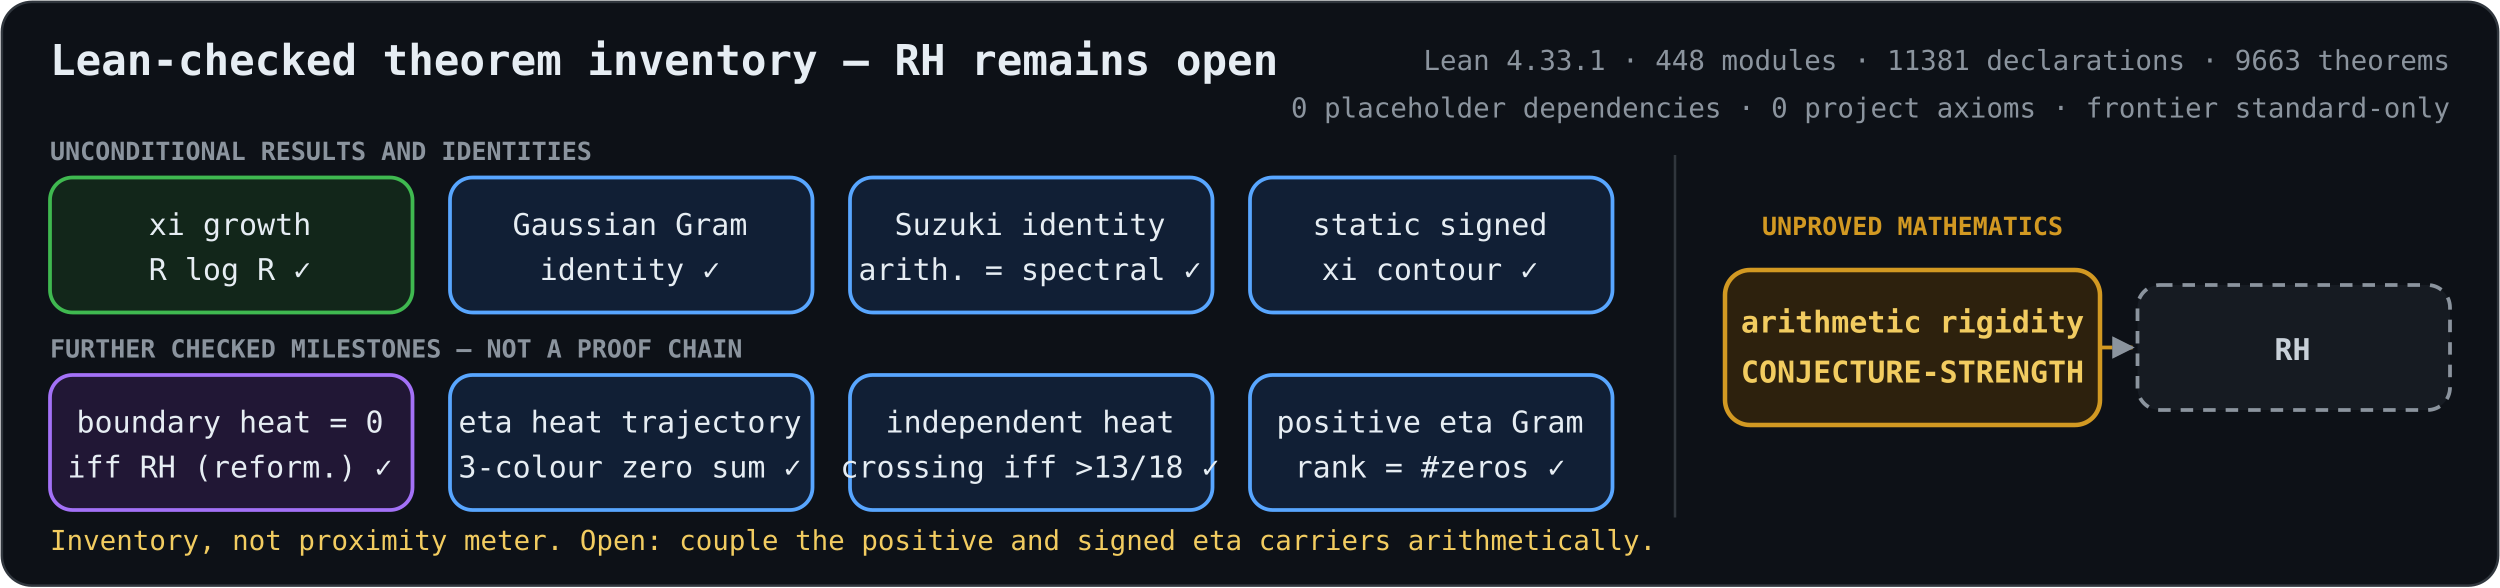
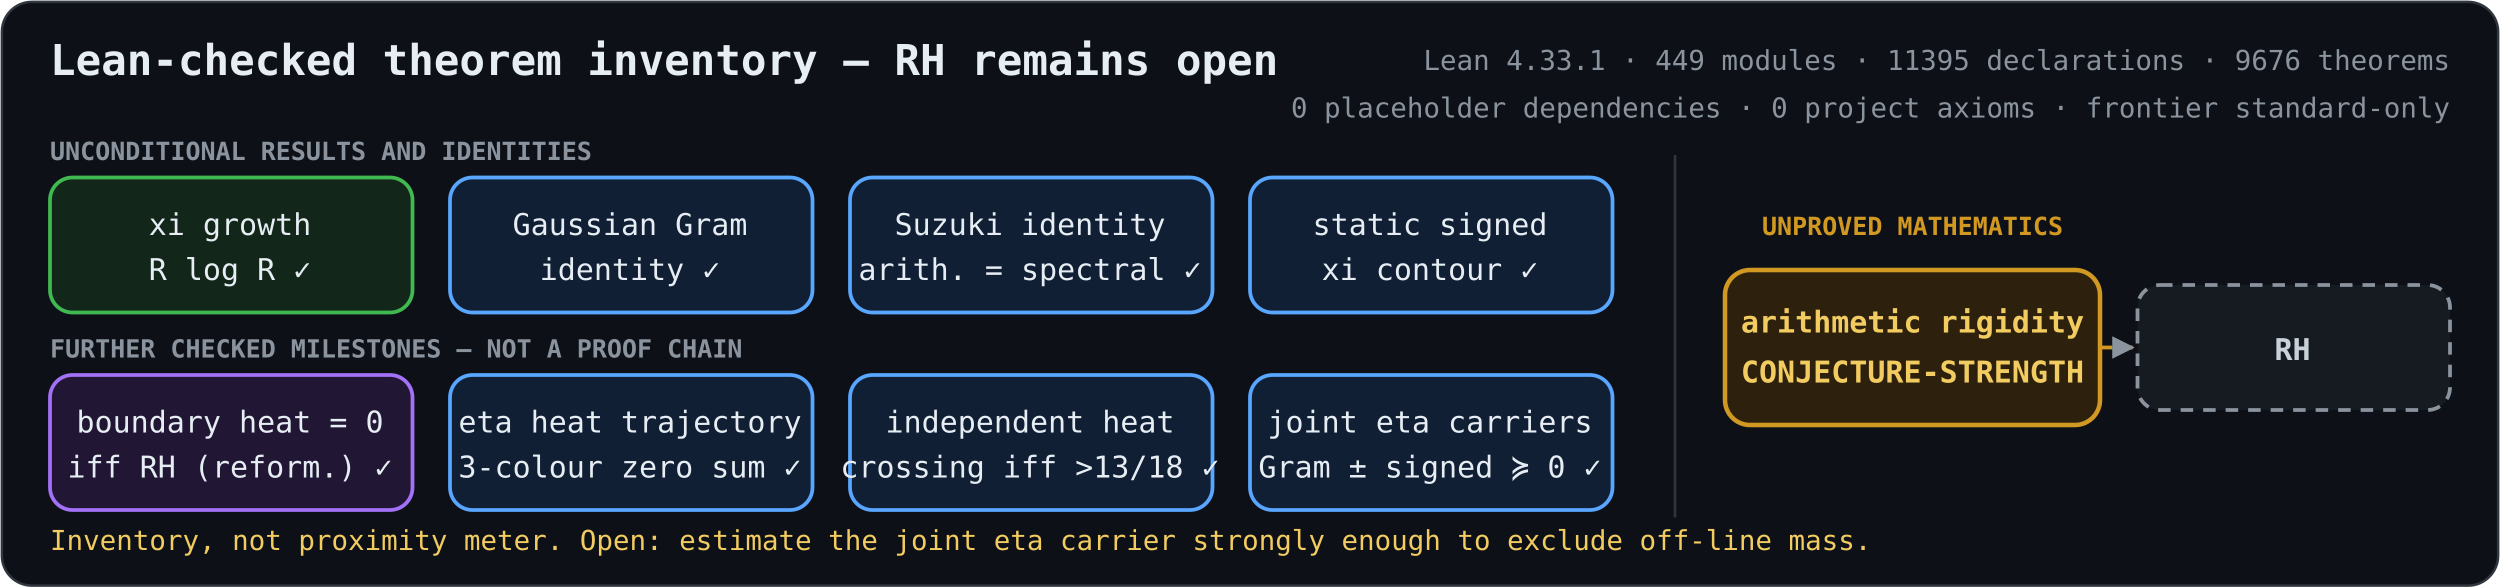
<svg xmlns="http://www.w3.org/2000/svg" role="img" aria-labelledby="title description" viewBox="0 0 1000 235">
  <defs>
    <marker id="arrow" viewBox="0 0 10 10" refX="9" refY="5" markerWidth="6" markerHeight="6" orient="auto-start-reverse">
      <path d="M 0 0 L 10 5 L 0 10 z" fill="#8b949e" />
    </marker>
    <style>
      .bg { fill: #0d1117; stroke: #30363d; }
      text { fill: #e6edf3; font-family: ui-monospace, SFMono-Regular, Menlo, Consolas, monospace; font-size: 12px; text-anchor: middle; }
      .heading { font-size: 17px; font-weight: 700; text-anchor: start; }
      .metrics { fill: #8b949e; font-size: 11px; text-anchor: end; }
      .proved rect { fill: #12261a; stroke: #3fb950; stroke-width: 1.5; }
      .proved.equivalence rect { fill: #211735; stroke: #a371f7; }
      .proved.bridge rect { fill: #111f35; stroke: #58a6ff; }
      .proved.reduction rect { fill: #102a2c; stroke: #39c5cf; }
      .open rect { fill: #2d210d; stroke: #d29922; stroke-width: 1.8; }
      .goal rect { fill: #161b22; stroke: #8b949e; stroke-width: 1.5; stroke-dasharray: 5 4; }
      .open text { fill: #f2cc60; font-weight: 700; }
      .goal text { fill: #c9d1d9; font-weight: 700; }
      .open-edge { fill: none; stroke: #d29922; stroke-width: 1.5; stroke-dasharray: 5 4; marker-end: url(#arrow); }
      .section { fill: #8b949e; font-size: 10px; font-weight: 700; text-anchor: start; }
      .gap-label { fill: #d29922; font-size: 10px; font-weight: 700; }
      .frontier { fill: #f2cc60; font-size: 11px; text-anchor: start; }
    </style>
  </defs>
  <rect class="bg" x="0.75" y="0.75" width="998.5" height="233.5" rx="12" />
  <text class="heading" x="20" y="30">Lean-checked theorem inventory — RH remains open</text>
-   <text class="metrics" x="980" y="28">Lean 4.33.1 · 448 modules · 11381 declarations · 9663 theorems</text>
+   <text class="metrics" x="980" y="28">Lean 4.33.1 · 449 modules · 11395 declarations · 9676 theorems</text>
  <text class="metrics" x="980" y="47">0 placeholder dependencies · 0 project axioms · frontier standard-only</text>
  <text class="section" x="20" y="64">UNCONDITIONAL RESULTS AND IDENTITIES</text>
  <text class="section" x="20" y="143">FURTHER CHECKED MILESTONES — NOT A PROOF CHAIN</text>
  <line x1="670" y1="62" x2="670" y2="207" stroke="#30363d" />
  <text class="gap-label" x="765" y="94">UNPROVED MATHEMATICS</text>
  <path class="open-edge" d="M840 139 H853" />
  <g class="proved unconditional">
    <rect x="20" y="71" width="145" height="54" rx="9" />
    <text x="92" y="94">xi growth</text>
    <text x="92" y="112">R log R  ✓</text>
  </g>
  <g class="proved bridge">
    <rect x="180" y="71" width="145" height="54" rx="9" />
    <text x="252" y="94">Gaussian Gram</text>
    <text x="252" y="112">identity  ✓</text>
  </g>
  <g class="proved bridge">
    <rect x="340" y="71" width="145" height="54" rx="9" />
    <text x="412" y="94">Suzuki identity</text>
    <text x="412" y="112">arith. = spectral  ✓</text>
  </g>
  <g class="proved bridge">
    <rect x="500" y="71" width="145" height="54" rx="9" />
    <text x="572" y="94">static signed</text>
    <text x="572" y="112">xi contour  ✓</text>
  </g>
  <g class="proved equivalence">
    <rect x="20" y="150" width="145" height="54" rx="9" />
    <text x="92" y="173">boundary heat = 0</text>
    <text x="92" y="191">iff RH (reform.)  ✓</text>
  </g>
  <g class="proved bridge">
    <rect x="180" y="150" width="145" height="54" rx="9" />
    <text x="252" y="173">eta heat trajectory</text>
    <text x="252" y="191">3-colour zero sum  ✓</text>
  </g>
  <g class="proved bridge">
    <rect x="340" y="150" width="145" height="54" rx="9" />
    <text x="412" y="173">independent heat</text>
    <text x="412" y="191">crossing iff &gt;13/18  ✓</text>
  </g>
  <g class="proved bridge">
    <rect x="500" y="150" width="145" height="54" rx="9" />
-     <text x="572" y="173">positive eta Gram</text>
-     <text x="572" y="191">rank = #zeros  ✓</text>
+     <text x="572" y="173">joint eta carriers</text>
+     <text x="572" y="191">Gram ± signed ≽ 0  ✓</text>
  </g>
  <g class="open">
    <rect x="690" y="108" width="150" height="62" rx="10" />
    <text x="765" y="133">arithmetic rigidity</text>
    <text x="765" y="153">CONJECTURE-STRENGTH</text>
  </g>
  <g class="goal">
    <rect x="855" y="114" width="125" height="50" rx="9" />
    <text x="917" y="144">RH</text>
  </g>
-   <text class="frontier" x="20" y="220">Inventory, not proximity meter. Open: couple the positive and signed eta carriers arithmetically.</text>
+   <text class="frontier" x="20" y="220">Inventory, not proximity meter. Open: estimate the joint eta carrier strongly enough to exclude off-line mass.</text>
</svg>
